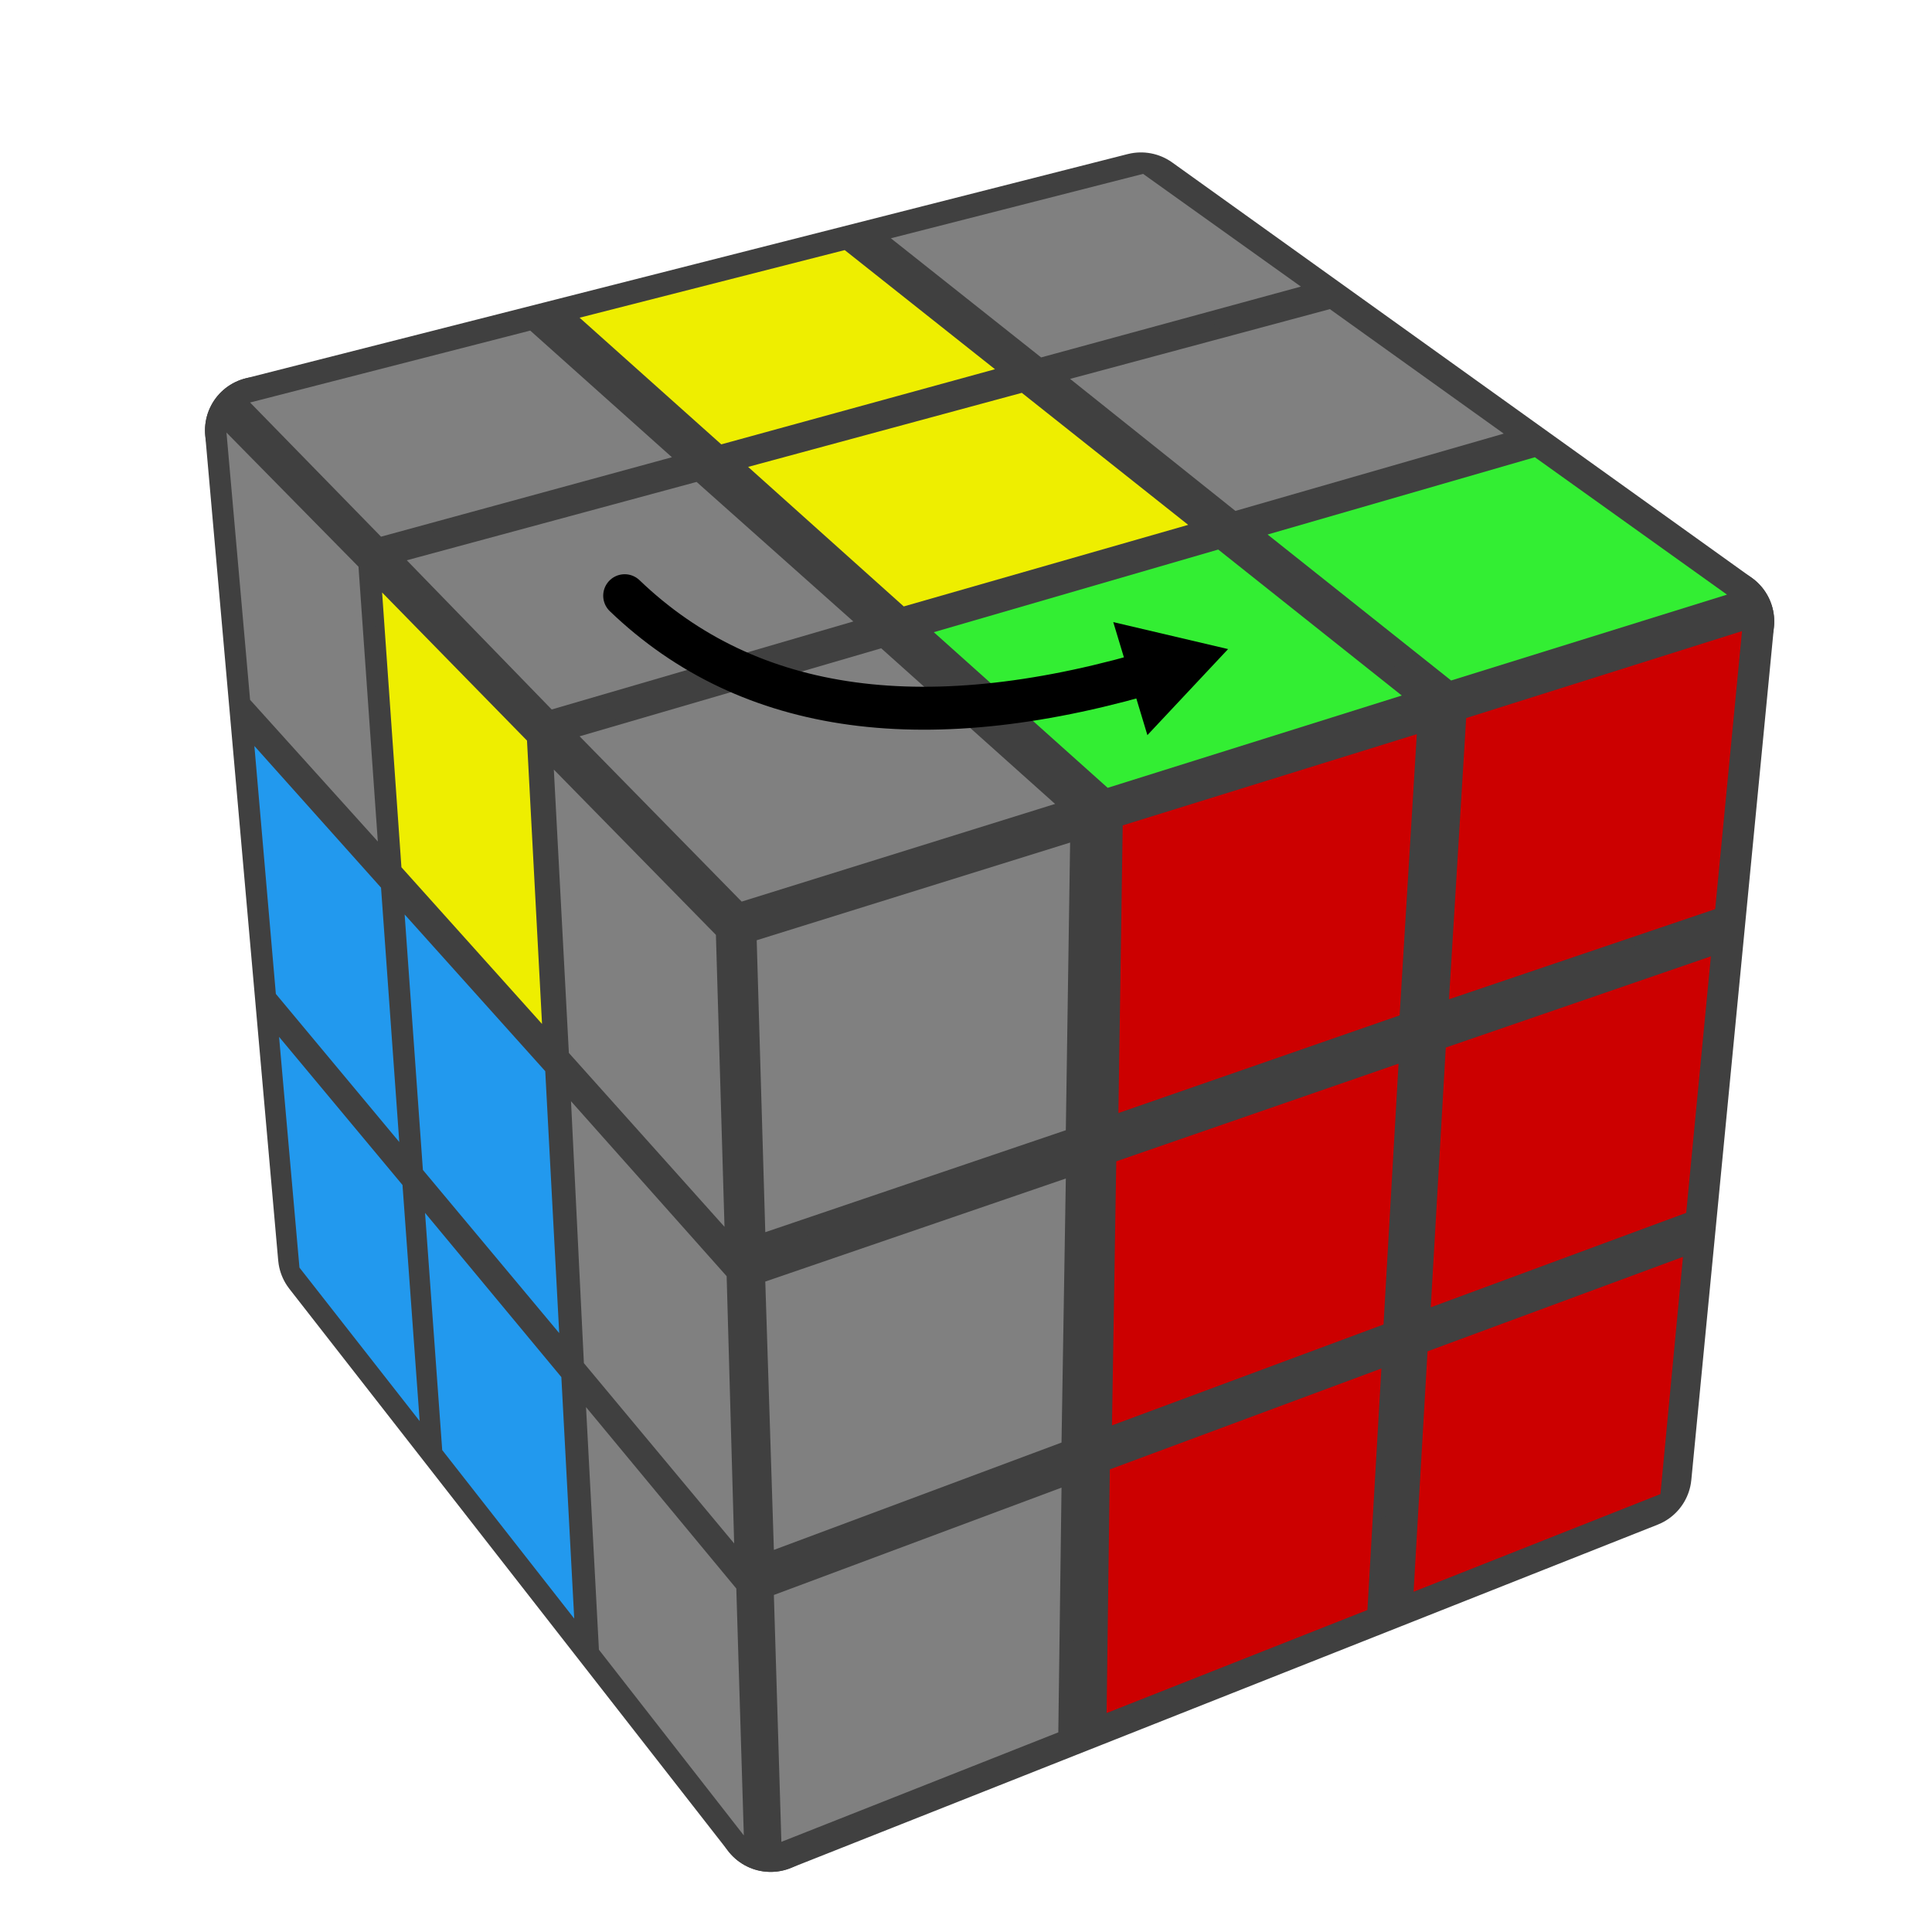
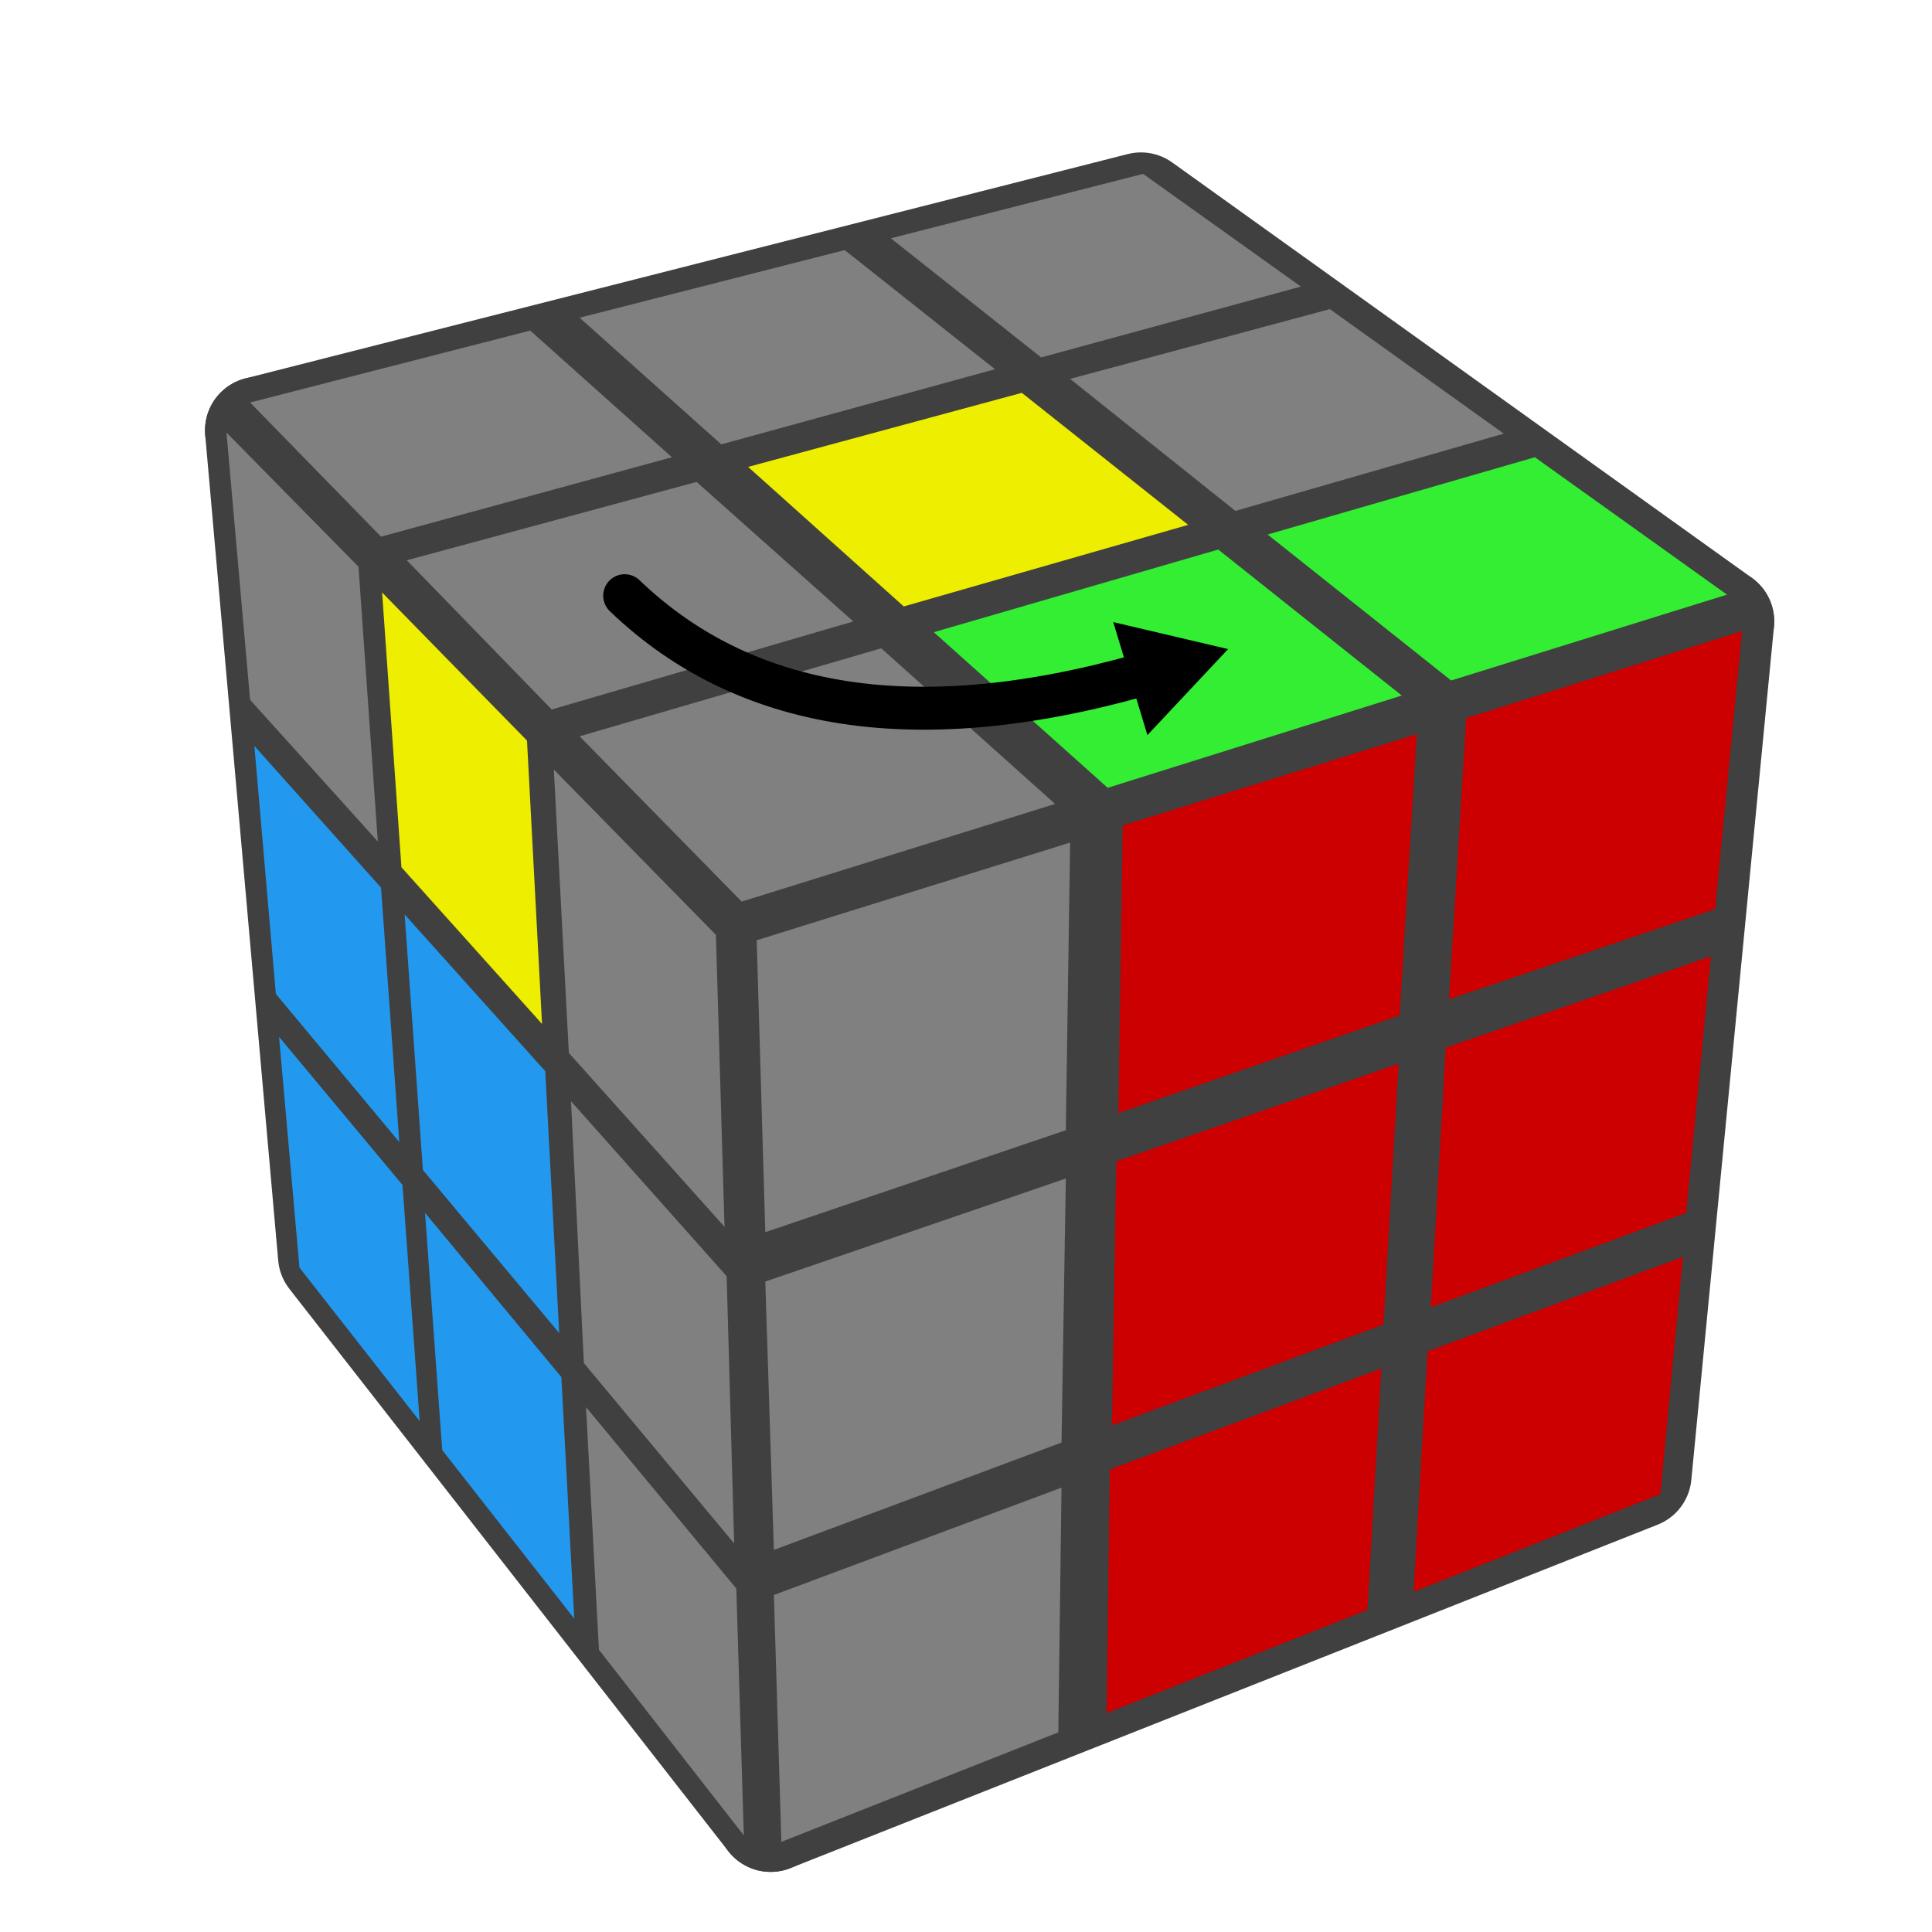
<svg xmlns="http://www.w3.org/2000/svg" version="1.1" width="640" height="640" viewBox="-0.9 -0.9 1.8 1.8">
  <g style="stroke-width:0.1;stroke-linejoin:round;opacity:1">
    <polygon fill="#404040" stroke="#404040" points="-0.659,-0.499 -0.207,-0.037 -0.182,0.794 -0.591,0.27" />
    <polygon fill="#404040" stroke="#404040" points="0.163,-0.708 0.703,-0.321 -0.207,-0.037 -0.659,-0.499" />
    <polygon fill="#404040" stroke="#404040" points="-0.207,-0.037 0.703,-0.321 0.626,0.474 -0.182,0.794" />
  </g>
  <g style="opacity:1;stroke-opacity:0.5;stroke-width:0;stroke-linejoin:round">
    <polygon fill="#808080" stroke="#404040" points="-0.689,-0.497 -0.566,-0.372 -0.548,-0.116 -0.667,-0.248" />
    <polygon fill="#eeee00" stroke="#404040" points="-0.544,-0.348 -0.409,-0.21 -0.395,0.054 -0.526,-0.092" />
    <polygon fill="#808080" stroke="#404040" points="-0.384,-0.183 -0.233,-0.029 -0.225,0.243 -0.37,0.081" />
    <polygon fill="#2299ee" stroke="#404040" points="-0.663,-0.205 -0.545,-0.073 -0.528,0.164 -0.643,0.026" />
    <polygon fill="#2299ee" stroke="#404040" points="-0.523,-0.048 -0.392,0.098 -0.379,0.342 -0.506,0.19" />
    <polygon fill="#808080" stroke="#404040" points="-0.368,0.126 -0.223,0.289 -0.216,0.538 -0.356,0.37" />
    <polygon fill="#2299ee" stroke="#404040" points="-0.64,0.066 -0.525,0.204 -0.509,0.424 -0.621,0.281" />
    <polygon fill="#2299ee" stroke="#404040" points="-0.504,0.23 -0.377,0.383 -0.365,0.608 -0.488,0.451" />
    <polygon fill="#808080" stroke="#404040" points="-0.354,0.411 -0.214,0.58 -0.207,0.81 -0.342,0.637" />
    <polygon fill="#808080" stroke="#404040" points="0.165,-0.738 0.312,-0.633 0.07,-0.567 -0.07,-0.678" />
    <polygon fill="#808080" stroke="#404040" points="0.339,-0.612 0.501,-0.496 0.251,-0.424 0.097,-0.547" />
    <polygon fill="#33ee33" stroke="#404040" points="0.53,-0.474 0.709,-0.346 0.452,-0.266 0.281,-0.402" />
-     <polygon fill="#eeee00" stroke="#404040" points="-0.113,-0.667 0.027,-0.556 -0.228,-0.486 -0.36,-0.604" />
+     <polygon fill="#808080" stroke="#404040" points="-0.113,-0.667 0.027,-0.556 -0.228,-0.486 -0.36,-0.604" />
    <polygon fill="#eeee00" stroke="#404040" points="0.052,-0.534 0.207,-0.411 -0.058,-0.335 -0.203,-0.465" />
    <polygon fill="#33ee33" stroke="#404040" points="0.235,-0.388 0.406,-0.252 0.132,-0.166 -0.03,-0.311" />
    <polygon fill="#808080" stroke="#404040" points="-0.406,-0.592 -0.274,-0.474 -0.545,-0.4 -0.667,-0.525" />
    <polygon fill="#808080" stroke="#404040" points="-0.251,-0.451 -0.105,-0.321 -0.386,-0.239 -0.521,-0.378" />
    <polygon fill="#808080" stroke="#404040" points="-0.079,-0.296 0.083,-0.151 -0.209,-0.06 -0.36,-0.214" />
    <polygon fill="#808080" stroke="#404040" points="-0.195,-0.024 0.097,-0.115 0.093,0.153 -0.187,0.248" />
    <polygon fill="#cc0000" stroke="#404040" points="0.146,-0.131 0.42,-0.216 0.404,0.046 0.142,0.137" />
    <polygon fill="#cc0000" stroke="#404040" points="0.466,-0.231 0.723,-0.312 0.698,-0.053 0.45,0.031" />
    <polygon fill="#808080" stroke="#404040" points="-0.187,0.294 0.093,0.198 0.089,0.444 -0.179,0.544" />
    <polygon fill="#cc0000" stroke="#404040" points="0.14,0.182 0.403,0.091 0.389,0.334 0.136,0.428" />
    <polygon fill="#cc0000" stroke="#404040" points="0.447,0.076 0.694,-0.009 0.671,0.23 0.433,0.318" />
    <polygon fill="#808080" stroke="#404040" points="-0.179,0.586 0.089,0.486 0.086,0.714 -0.172,0.816" />
    <polygon fill="#cc0000" stroke="#404040" points="0.134,0.469 0.387,0.375 0.374,0.6 0.131,0.696" />
    <polygon fill="#cc0000" stroke="#404040" points="0.43,0.359 0.668,0.271 0.647,0.492 0.417,0.583" />
  </g>
  <g style="opacity:1;stroke-opacity:1;stroke-width:0.04;stroke-linecap:round">
    <path d="M -0.318,-0.345 Q -0.144,-0.178 0.183,-0.277" style="fill:none;stroke:#000000;stroke-opacity:1" />
    <path transform=" translate(0.1834253,-0.2769103) scale(0.011) rotate(-16.81027)" d="M 5.77,0.0 L -2.88,5.0 L -2.88,-5.0 L 5.77,0.0 z" style="fill:#000000;stroke-width:0;stroke-linejoin:round" />
  </g>
</svg>
